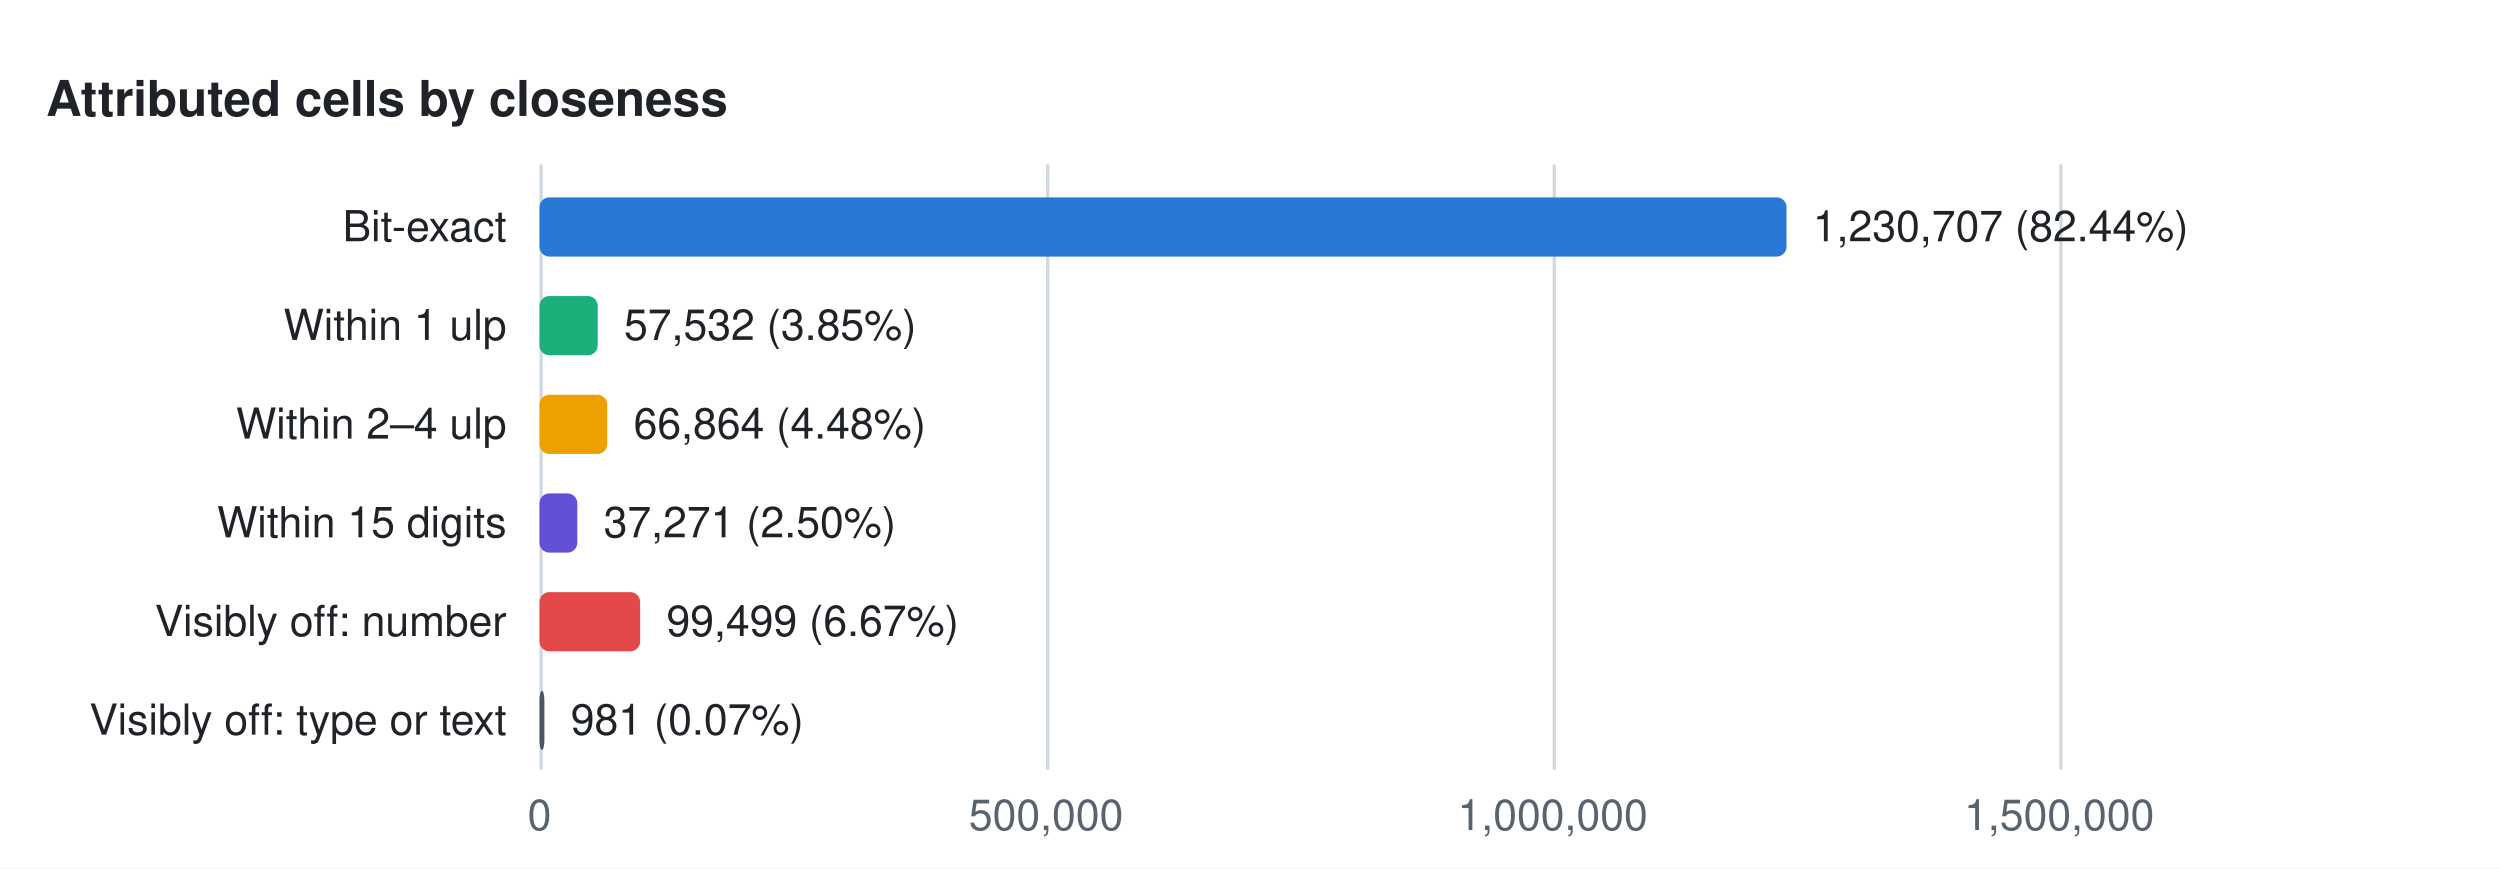
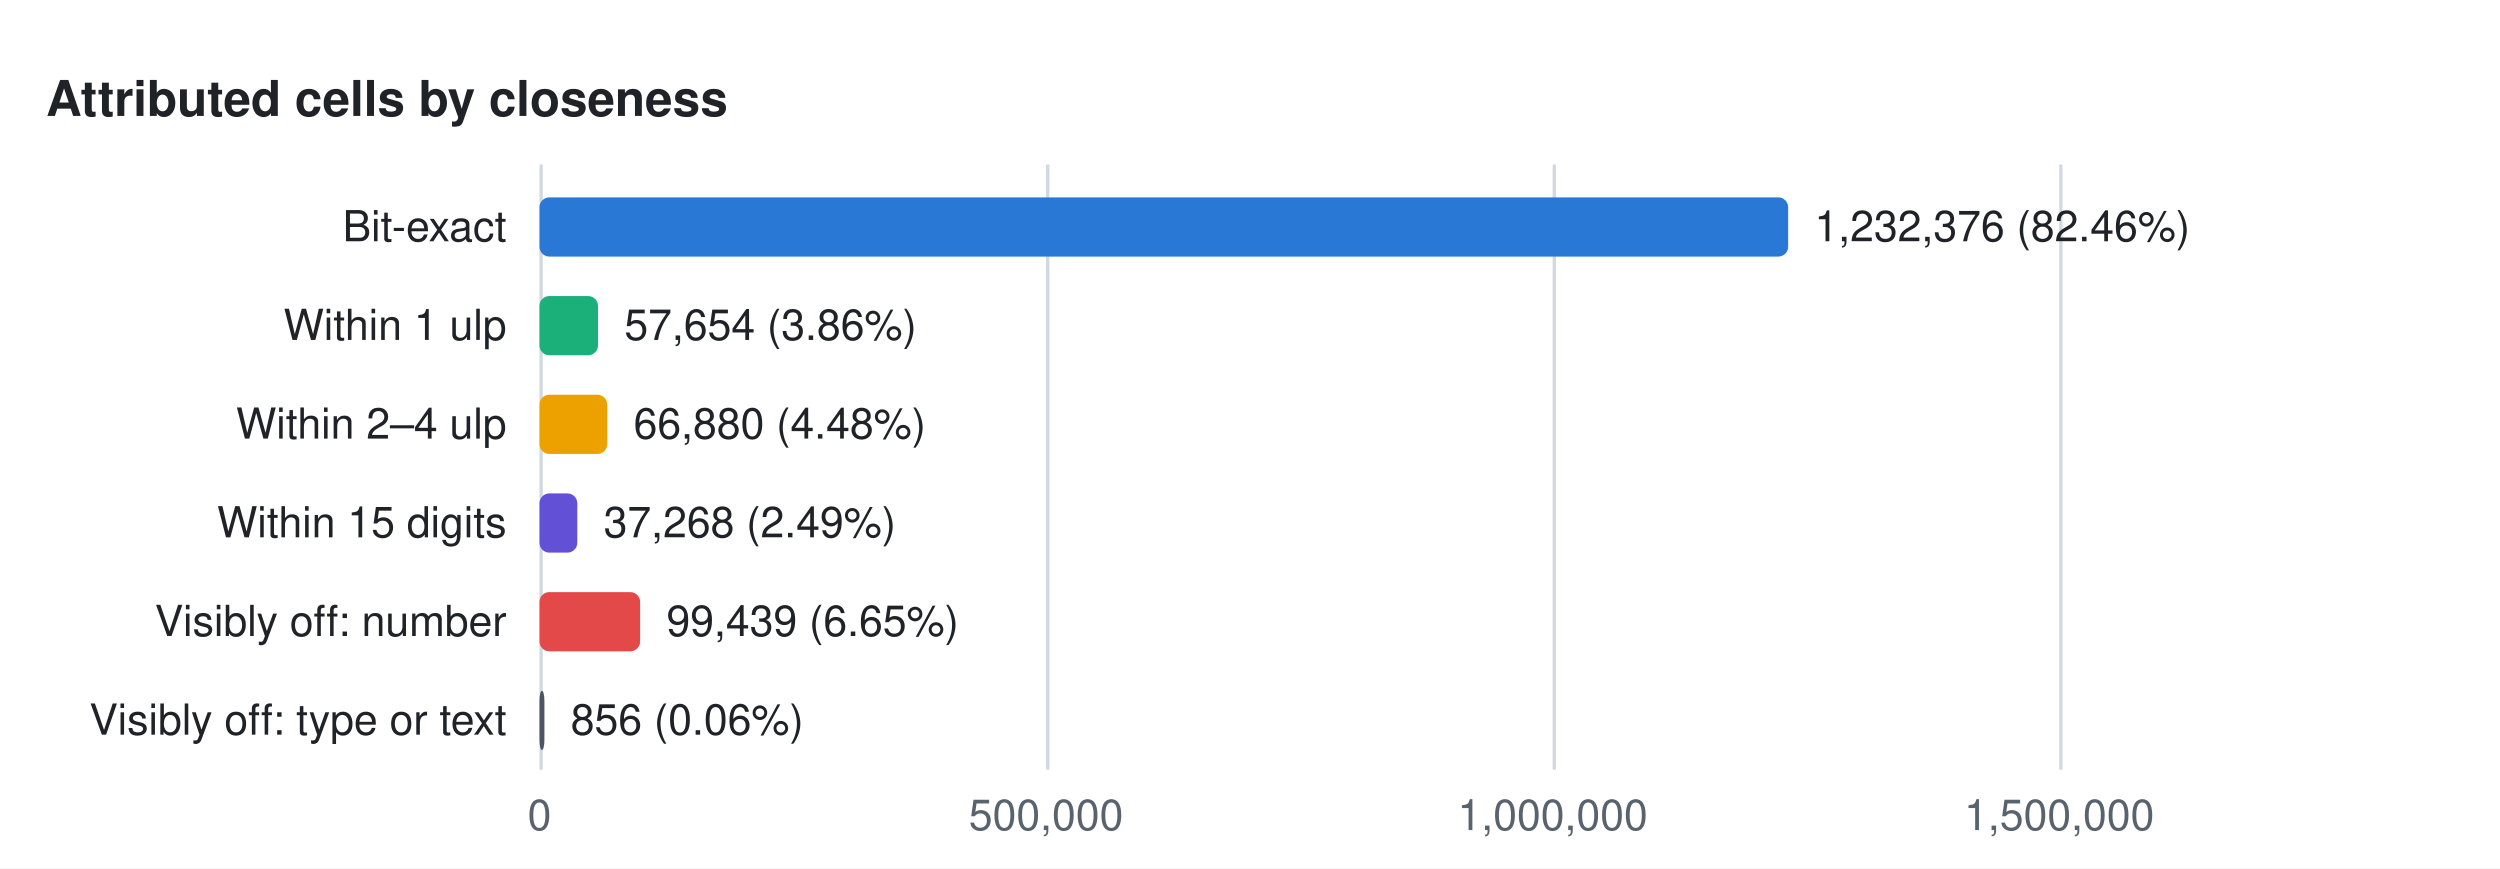
<svg xmlns="http://www.w3.org/2000/svg" width="760" height="264" viewBox="0 0 760 264" role="img" aria-labelledby="t d">
  <style>text{font-family:system-ui,-apple-system,'Segoe UI',Helvetica,Arial,sans-serif;font-size:13px}.title{font-size:15px;font-weight:600}.num{font-variant-numeric:tabular-nums}.bg{fill:#ffffff}.ink{fill:#1f2328}.muted{fill:#59636e}.grid{fill:#d1d9e0}.b-pass{fill:#2a78d6}.b-ulp1{fill:#1baf7a}.b-ulp4{fill:#eda100}.b-digits15{fill:#6250d6}.b-visible_numeric{fill:#e34948}.b-visible_other{fill:#4b5563}.in-pass{fill:#000000}.in-ulp1{fill:#000000}.in-ulp4{fill:#000000}.in-digits15{fill:#ffffff}.in-visible_numeric{fill:#000000}.in-visible_other{fill:#ffffff}@media (prefers-color-scheme: dark){.bg{fill:#0d1117}.ink{fill:#f0f6fc}.muted{fill:#9198a1}.grid{fill:#3d444d}.b-pass{fill:#3987e5}.b-ulp1{fill:#199e70}.b-ulp4{fill:#c98500}.b-digits15{fill:#9085e9}.b-visible_numeric{fill:#e66767}.b-visible_other{fill:#9ca3af}.in-pass{fill:#000000}.in-ulp1{fill:#000000}.in-ulp4{fill:#000000}.in-digits15{fill:#000000}.in-visible_numeric{fill:#000000}.in-visible_other{fill:#000000}}</style>
  <rect class="bg" fill="#ffffff" x="0" y="0" width="760" height="264" />
  <g transform="translate(14,14)">
    <text x="0.0" y="16.0" class="ink title" fill="#1f2328" text-anchor="start" dominant-baseline="middle">Attributed cells by closeness</text>
    <rect class="grid" fill="#d1d9e0" x="150.0" y="36" width="1" height="184" />
    <text x="150.0" y="234.0" class="muted num" fill="#59636e" text-anchor="middle" dominant-baseline="middle">0</text>
    <rect class="grid" fill="#d1d9e0" x="304.0" y="36" width="1" height="184" />
    <text x="304.0" y="234.0" class="muted num" fill="#59636e" text-anchor="middle" dominant-baseline="middle">500,000</text>
    <rect class="grid" fill="#d1d9e0" x="458.0" y="36" width="1" height="184" />
    <text x="458.0" y="234.0" class="muted num" fill="#59636e" text-anchor="middle" dominant-baseline="middle">1,000,000</text>
    <rect class="grid" fill="#d1d9e0" x="612.0" y="36" width="1" height="184" />
    <text x="612.0" y="234.0" class="muted num" fill="#59636e" text-anchor="middle" dominant-baseline="middle">1,500,000</text>
    <text x="140.0" y="55.0" class="ink" fill="#1f2328" text-anchor="end" dominant-baseline="middle">Bit-exact</text>
-     <rect class="b-pass" fill="#2a78d6" x="150.0" y="46.0" width="379.1" height="18" rx="3" />
-     <text x="537.1" y="55.0" class="ink num" fill="#1f2328" text-anchor="start" dominant-baseline="middle">1,230,707 (82.44%)</text>
+     <rect class="b-pass" fill="#2a78d6" x="150.0" y="46.0" width="379.6" height="18" rx="3" />
+     <text x="537.6" y="55.0" class="ink num" fill="#1f2328" text-anchor="start" dominant-baseline="middle">1,232,376 (82.46%)</text>
    <text x="140.0" y="85.0" class="ink" fill="#1f2328" text-anchor="end" dominant-baseline="middle">Within 1 ulp</text>
-     <rect class="b-ulp1" fill="#1baf7a" x="150.0" y="76.0" width="17.7" height="18" rx="3" />
-     <text x="175.7" y="85.0" class="ink num" fill="#1f2328" text-anchor="start" dominant-baseline="middle">57,532 (3.85%)</text>
+     <rect class="b-ulp1" fill="#1baf7a" x="150.0" y="76.0" width="17.8" height="18" rx="3" />
+     <text x="175.8" y="85.0" class="ink num" fill="#1f2328" text-anchor="start" dominant-baseline="middle">57,654 (3.86%)</text>
    <text x="140.0" y="115.0" class="ink" fill="#1f2328" text-anchor="end" dominant-baseline="middle">Within 2–4 ulp</text>
    <rect class="b-ulp4" fill="#eda100" x="150.0" y="106.0" width="20.6" height="18" rx="3" />
-     <text x="178.6" y="115.0" class="ink num" fill="#1f2328" text-anchor="start" dominant-baseline="middle">66,864 (4.48%)</text>
+     <text x="178.6" y="115.0" class="ink num" fill="#1f2328" text-anchor="start" dominant-baseline="middle">66,880 (4.48%)</text>
    <text x="140.0" y="145.0" class="ink" fill="#1f2328" text-anchor="end" dominant-baseline="middle">Within 15 digits</text>
    <rect class="b-digits15" fill="#6250d6" x="150.0" y="136.0" width="11.5" height="18" rx="3" />
-     <text x="169.5" y="145.0" class="ink num" fill="#1f2328" text-anchor="start" dominant-baseline="middle">37,271 (2.50%)</text>
+     <text x="169.5" y="145.0" class="ink num" fill="#1f2328" text-anchor="start" dominant-baseline="middle">37,268 (2.49%)</text>
    <text x="140.0" y="175.0" class="ink" fill="#1f2328" text-anchor="end" dominant-baseline="middle">Visibly off: number</text>
    <rect class="b-visible_numeric" fill="#e34948" x="150.0" y="166.0" width="30.6" height="18" rx="3" />
-     <text x="188.6" y="175.0" class="ink num" fill="#1f2328" text-anchor="start" dominant-baseline="middle">99,499 (6.67%)</text>
+     <text x="188.6" y="175.0" class="ink num" fill="#1f2328" text-anchor="start" dominant-baseline="middle">99,439 (6.65%)</text>
    <text x="140.0" y="205.0" class="ink" fill="#1f2328" text-anchor="end" dominant-baseline="middle">Visibly off: type or text</text>
    <rect class="b-visible_other" fill="#4b5563" x="150.0" y="196.0" width="1.5" height="18" rx="3" />
-     <text x="159.5" y="205.0" class="ink num" fill="#1f2328" text-anchor="start" dominant-baseline="middle">981 (0.07%)</text>
+     <text x="159.5" y="205.0" class="ink num" fill="#1f2328" text-anchor="start" dominant-baseline="middle">856 (0.06%)</text>
  </g>
</svg>
